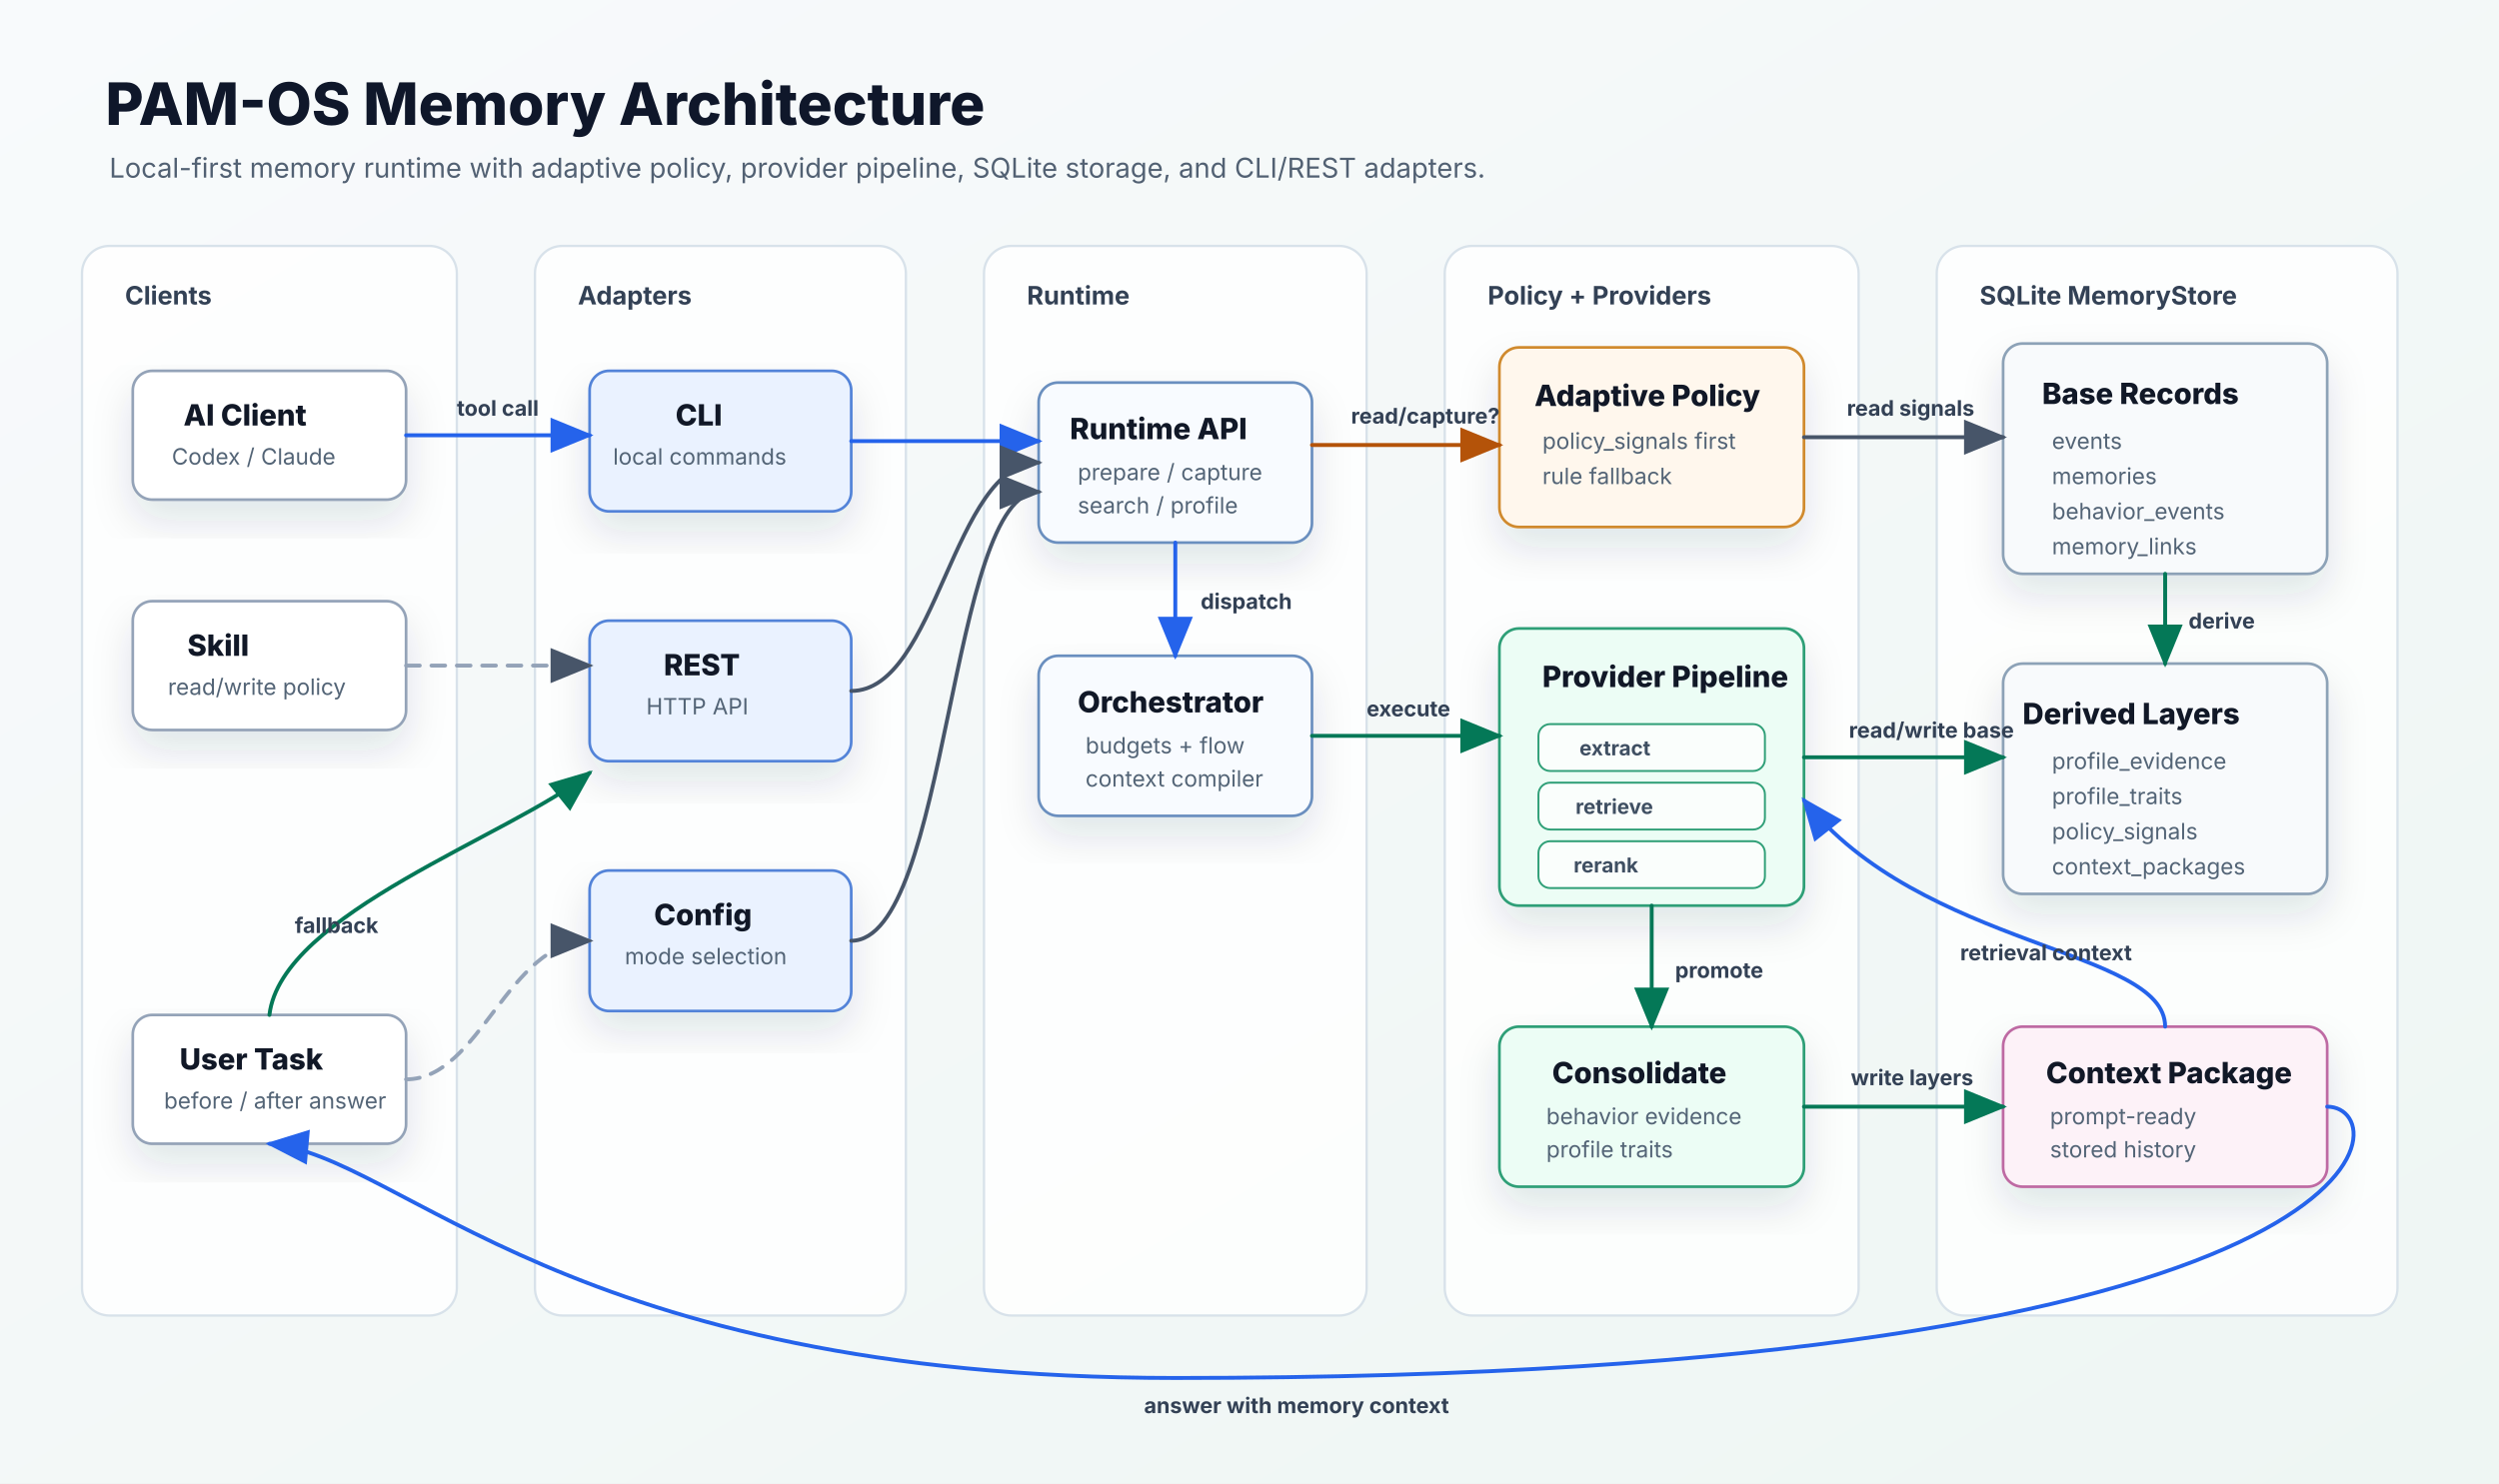
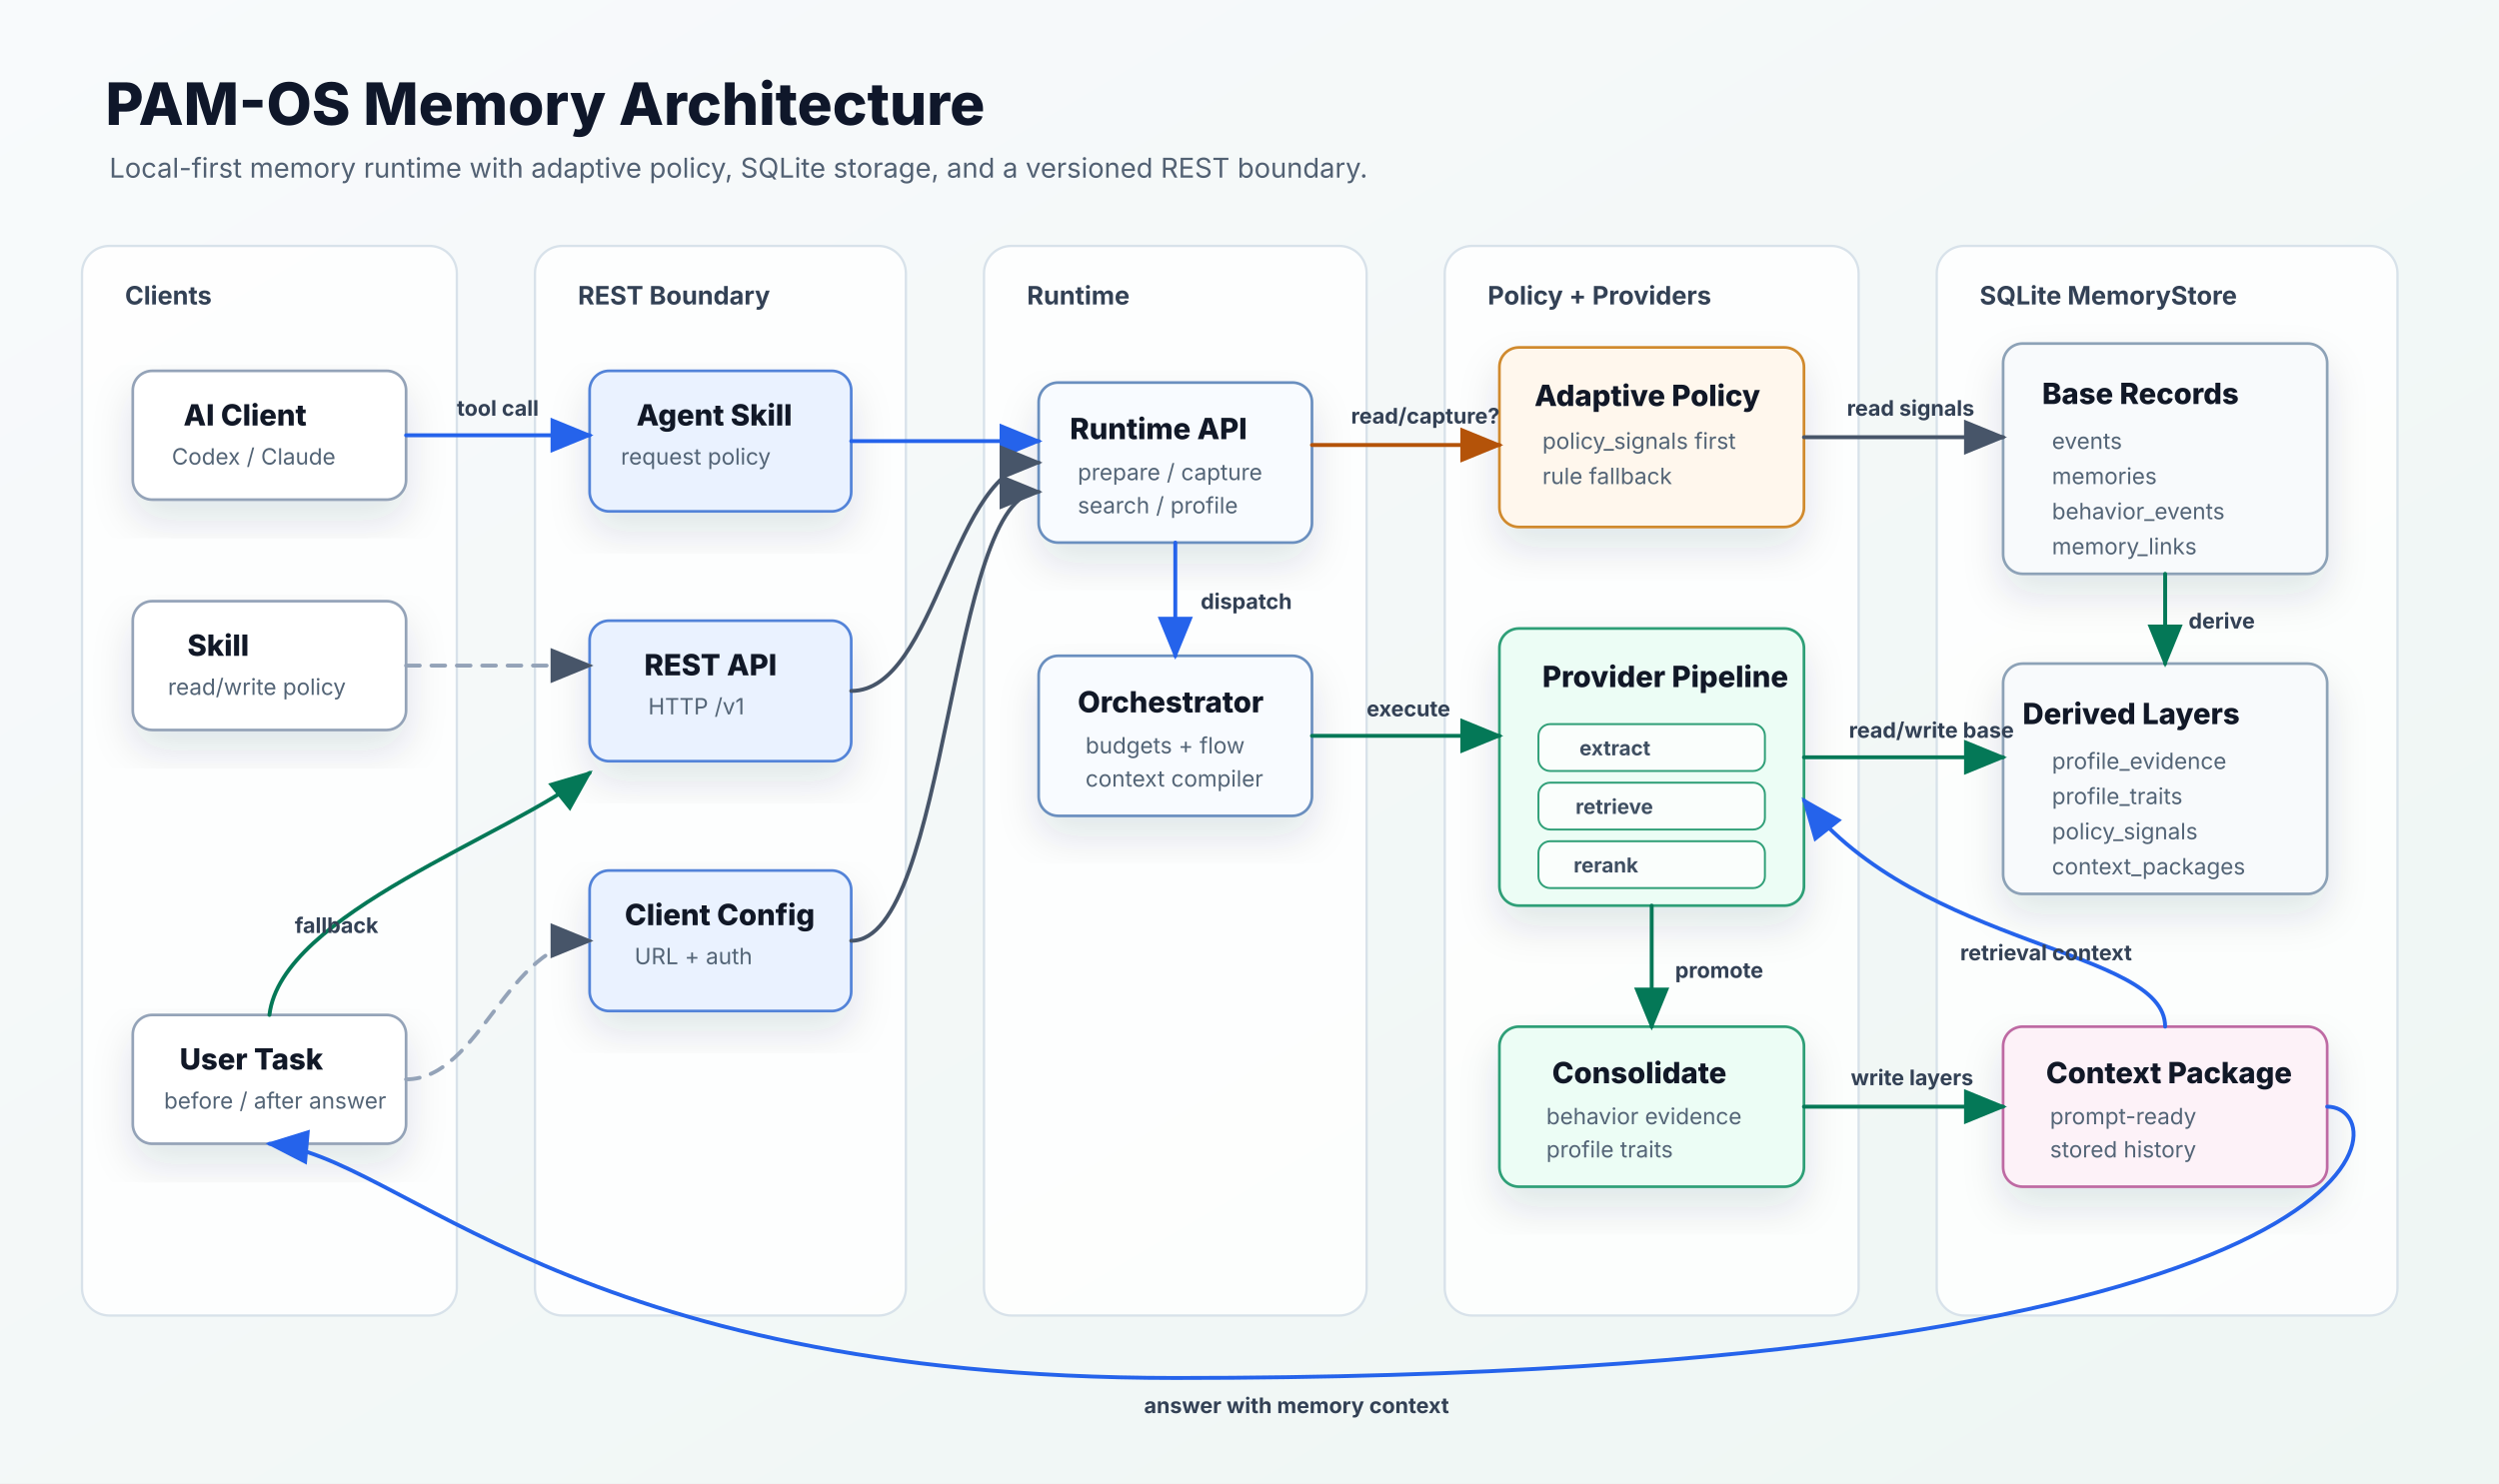
<svg xmlns="http://www.w3.org/2000/svg" viewBox="0 0 1280 760" role="img" aria-labelledby="title desc">
  <defs>
    <linearGradient id="bg" x1="0" x2="1" y1="0" y2="1">
      <stop offset="0" stop-color="#f8fafc" />
      <stop offset="1" stop-color="#eef6f3" />
    </linearGradient>
    <filter id="softShadow" x="-20%" y="-20%" width="140%" height="150%">
      <feDropShadow dx="0" dy="10" stdDeviation="10" flood-color="#16324a" flood-opacity="0.12" />
    </filter>
    <marker id="arrowBlue" markerHeight="9" markerWidth="11" orient="auto" refX="10" refY="4.5">
      <path d="M0,0 L11,4.5 L0,9 Z" fill="#2563eb" />
    </marker>
    <marker id="arrowGreen" markerHeight="9" markerWidth="11" orient="auto" refX="10" refY="4.5">
      <path d="M0,0 L11,4.5 L0,9 Z" fill="#047857" />
    </marker>
    <marker id="arrowAmber" markerHeight="9" markerWidth="11" orient="auto" refX="10" refY="4.5">
      <path d="M0,0 L11,4.5 L0,9 Z" fill="#b45309" />
    </marker>
    <marker id="arrowSlate" markerHeight="9" markerWidth="11" orient="auto" refX="10" refY="4.5">
      <path d="M0,0 L11,4.5 L0,9 Z" fill="#475569" />
    </marker>
    <style>
      .canvas { fill: url(#bg); }
      .lane {
        fill: rgba(255, 255, 255, 0.82);
        stroke: #d8e2ea;
        stroke-width: 1.2;
      }
      .lane-title {
        fill: #334155;
        font-family: Inter, "Segoe UI", "Microsoft YaHei", sans-serif;
        font-size: 13px;
        font-weight: 700;
        letter-spacing: 0;
      }
      .title {
        fill: #0f172a;
        font-family: Inter, "Segoe UI", "Microsoft YaHei", sans-serif;
        font-size: 30px;
        font-weight: 780;
        letter-spacing: 0;
      }
      .subtitle {
        fill: #526173;
        font-family: Inter, "Segoe UI", "Microsoft YaHei", sans-serif;
        font-size: 14px;
        letter-spacing: 0;
      }
      .node {
        filter: url(#softShadow);
        stroke-width: 1.4;
      }
      .client { fill: #ffffff; stroke: #94a3b8; }
      .adapter { fill: #eaf2ff; stroke: #5283d8; }
      .runtime { fill: #f8fbff; stroke: #6b8fbf; }
      .policy { fill: #fff7ed; stroke: #d08a2d; }
      .provider { fill: #ecfdf5; stroke: #2f9f77; }
      .store { fill: #f8fafc; stroke: #8da2b7; }
      .output { fill: #fdf2f8; stroke: #be6aa3; }
      .node-title {
        fill: #111827;
        font-family: Inter, "Segoe UI", "Microsoft YaHei", sans-serif;
        font-size: 15px;
        font-weight: 760;
        letter-spacing: 0;
      }
      .node-sub {
        fill: #536476;
        font-family: Inter, "Segoe UI", "Microsoft YaHei", sans-serif;
        font-size: 11.5px;
        letter-spacing: 0;
      }
      .chip {
        fill: rgba(255, 255, 255, 0.72);
        stroke-width: 1;
      }
      .chip-text {
        fill: #3f4f62;
        font-family: Inter, "Segoe UI", "Microsoft YaHei", sans-serif;
        font-size: 10.5px;
        font-weight: 650;
        letter-spacing: 0;
      }
      .arrow { fill: none; stroke-width: 2; stroke-linecap: round; stroke-linejoin: round; }
      .arrow-blue { stroke: #2563eb; marker-end: url(#arrowBlue); }
      .arrow-green { stroke: #047857; marker-end: url(#arrowGreen); }
      .arrow-amber { stroke: #b45309; marker-end: url(#arrowAmber); }
      .arrow-slate { stroke: #475569; marker-end: url(#arrowSlate); }
      .arrow-muted { stroke: #94a3b8; stroke-dasharray: 7 6; marker-end: url(#arrowSlate); }
      .label {
        fill: #334155;
        font-family: Inter, "Segoe UI", "Microsoft YaHei", sans-serif;
        font-size: 11px;
        font-weight: 650;
        letter-spacing: 0;
      }
    </style>
  </defs>
  <rect class="canvas" x="0" y="0" width="1280" height="760" />
  <text class="title" x="54" y="64">PAM-OS Memory Architecture</text>
-   <text class="subtitle" x="56" y="91">Local-first memory runtime with adaptive policy, provider pipeline, SQLite storage, and CLI/REST adapters.</text>
+   <text class="subtitle" x="56" y="91">Local-first memory runtime with adaptive policy, SQLite storage, and a versioned REST boundary.</text>
  <rect class="lane" x="42" y="126" width="192" height="548" rx="14" />
  <text class="lane-title" x="64" y="156">Clients</text>
  <rect class="lane" x="274" y="126" width="190" height="548" rx="14" />
-   <text class="lane-title" x="296" y="156">Adapters</text>
+   <text class="lane-title" x="296" y="156">REST Boundary</text>
  <rect class="lane" x="504" y="126" width="196" height="548" rx="14" />
  <text class="lane-title" x="526" y="156">Runtime</text>
  <rect class="lane" x="740" y="126" width="212" height="548" rx="14" />
  <text class="lane-title" x="762" y="156">Policy + Providers</text>
  <rect class="lane" x="992" y="126" width="236" height="548" rx="14" />
  <text class="lane-title" x="1014" y="156">SQLite MemoryStore</text>
  <rect class="node client" x="68" y="190" width="140" height="66" rx="10" />
  <text class="node-title" x="94" y="218">AI Client</text>
  <text class="node-sub" x="88" y="238">Codex / Claude</text>
  <rect class="node client" x="68" y="308" width="140" height="66" rx="10" />
  <text class="node-title" x="96" y="336">Skill</text>
  <text class="node-sub" x="86" y="356">read/write policy</text>
  <rect class="node client" x="68" y="520" width="140" height="66" rx="10" />
  <text class="node-title" x="92" y="548">User Task</text>
  <text class="node-sub" x="84" y="568">before / after answer</text>
  <rect class="node adapter" x="302" y="190" width="134" height="72" rx="10" />
-   <text class="node-title" x="346" y="218">CLI</text>
-   <text class="node-sub" x="314" y="238">local commands</text>
+   <text class="node-title" x="326" y="218">Agent Skill</text>
+   <text class="node-sub" x="318" y="238">request policy</text>
  <rect class="node adapter" x="302" y="318" width="134" height="72" rx="10" />
-   <text class="node-title" x="340" y="346">REST</text>
-   <text class="node-sub" x="331" y="366">HTTP API</text>
+   <text class="node-title" x="330" y="346">REST API</text>
+   <text class="node-sub" x="332" y="366">HTTP /v1</text>
  <rect class="node adapter" x="302" y="446" width="134" height="72" rx="10" />
-   <text class="node-title" x="335" y="474">Config</text>
-   <text class="node-sub" x="320" y="494">mode selection</text>
+   <text class="node-title" x="320" y="474">Client Config</text>
+   <text class="node-sub" x="325" y="494">URL + auth</text>
  <rect class="node runtime" x="532" y="196" width="140" height="82" rx="10" />
  <text class="node-title" x="548" y="225">Runtime API</text>
  <text class="node-sub" x="552" y="246">prepare / capture</text>
  <text class="node-sub" x="552" y="263">search / profile</text>
  <rect class="node runtime" x="532" y="336" width="140" height="82" rx="10" />
  <text class="node-title" x="552" y="365">Orchestrator</text>
  <text class="node-sub" x="556" y="386">budgets + flow</text>
  <text class="node-sub" x="556" y="403">context compiler</text>
  <rect class="node policy" x="768" y="178" width="156" height="92" rx="10" />
  <text class="node-title" x="786" y="208">Adaptive Policy</text>
  <text class="node-sub" x="790" y="230">policy_signals first</text>
  <text class="node-sub" x="790" y="248">rule fallback</text>
  <rect class="node provider" x="768" y="322" width="156" height="142" rx="10" />
  <text class="node-title" x="790" y="352">Provider Pipeline</text>
  <rect class="chip provider" x="788" y="371" width="116" height="24" rx="6" />
  <text class="chip-text" x="809" y="387">extract</text>
  <rect class="chip provider" x="788" y="401" width="116" height="24" rx="6" />
  <text class="chip-text" x="807" y="417">retrieve</text>
  <rect class="chip provider" x="788" y="431" width="116" height="24" rx="6" />
  <text class="chip-text" x="806" y="447">rerank</text>
  <rect class="node provider" x="768" y="526" width="156" height="82" rx="10" />
  <text class="node-title" x="795" y="555">Consolidate</text>
  <text class="node-sub" x="792" y="576">behavior evidence</text>
  <text class="node-sub" x="792" y="593">profile traits</text>
  <rect class="node store" x="1026" y="176" width="166" height="118" rx="10" />
  <text class="node-title" x="1046" y="207">Base Records</text>
  <text class="node-sub" x="1051" y="230">events</text>
  <text class="node-sub" x="1051" y="248">memories</text>
  <text class="node-sub" x="1051" y="266">behavior_events</text>
  <text class="node-sub" x="1051" y="284">memory_links</text>
  <rect class="node store" x="1026" y="340" width="166" height="118" rx="10" />
  <text class="node-title" x="1036" y="371">Derived Layers</text>
  <text class="node-sub" x="1051" y="394">profile_evidence</text>
  <text class="node-sub" x="1051" y="412">profile_traits</text>
  <text class="node-sub" x="1051" y="430">policy_signals</text>
  <text class="node-sub" x="1051" y="448">context_packages</text>
  <rect class="node output" x="1026" y="526" width="166" height="82" rx="10" />
  <text class="node-title" x="1048" y="555">Context Package</text>
  <text class="node-sub" x="1050" y="576">prompt-ready</text>
  <text class="node-sub" x="1050" y="593">stored history</text>
  <path class="arrow arrow-blue" d="M208 223 H302" />
  <text class="label" x="234" y="213">tool call</text>
  <path class="arrow arrow-muted" d="M208 341 H302" />
  <path class="arrow arrow-muted" d="M208 553 C246 553 260 482 302 482" />
  <path class="arrow arrow-blue" d="M436 226 H532" />
  <path class="arrow arrow-slate" d="M436 354 C480 354 488 237 532 237" />
  <path class="arrow arrow-slate" d="M436 482 C486 482 486 252 532 252" />
  <path class="arrow arrow-blue" d="M602 278 V336" />
  <text class="label" x="615" y="312">dispatch</text>
  <path class="arrow arrow-amber" d="M672 228 H768" />
  <text class="label" x="692" y="217">read/capture?</text>
  <path class="arrow arrow-green" d="M672 377 H768" />
  <text class="label" x="700" y="367">execute</text>
  <path class="arrow arrow-green" d="M846 464 V526" />
  <text class="label" x="858" y="501">promote</text>
  <path class="arrow arrow-slate" d="M924 224 H1026" />
  <text class="label" x="946" y="213">read signals</text>
  <path class="arrow arrow-green" d="M924 388 H1026" />
  <text class="label" x="947" y="378">read/write base</text>
  <path class="arrow arrow-green" d="M1109 294 V340" />
  <text class="label" x="1121" y="322">derive</text>
  <path class="arrow arrow-green" d="M924 567 H1026" />
  <text class="label" x="948" y="556">write layers</text>
  <path class="arrow arrow-blue" d="M1109 526 C1109 486 984 486 924 410" />
  <text class="label" x="1004" y="492">retrieval context</text>
  <path class="arrow arrow-blue" d="M1192 567 C1230 567 1230 706 602 706 C290 706 206 592 138 586" />
  <text class="label" x="586" y="724">answer with memory context</text>
  <path class="arrow arrow-green" d="M138 520 C144 468 262 428 302 396" />
  <text class="label" x="151" y="478">fallback</text>
</svg>
